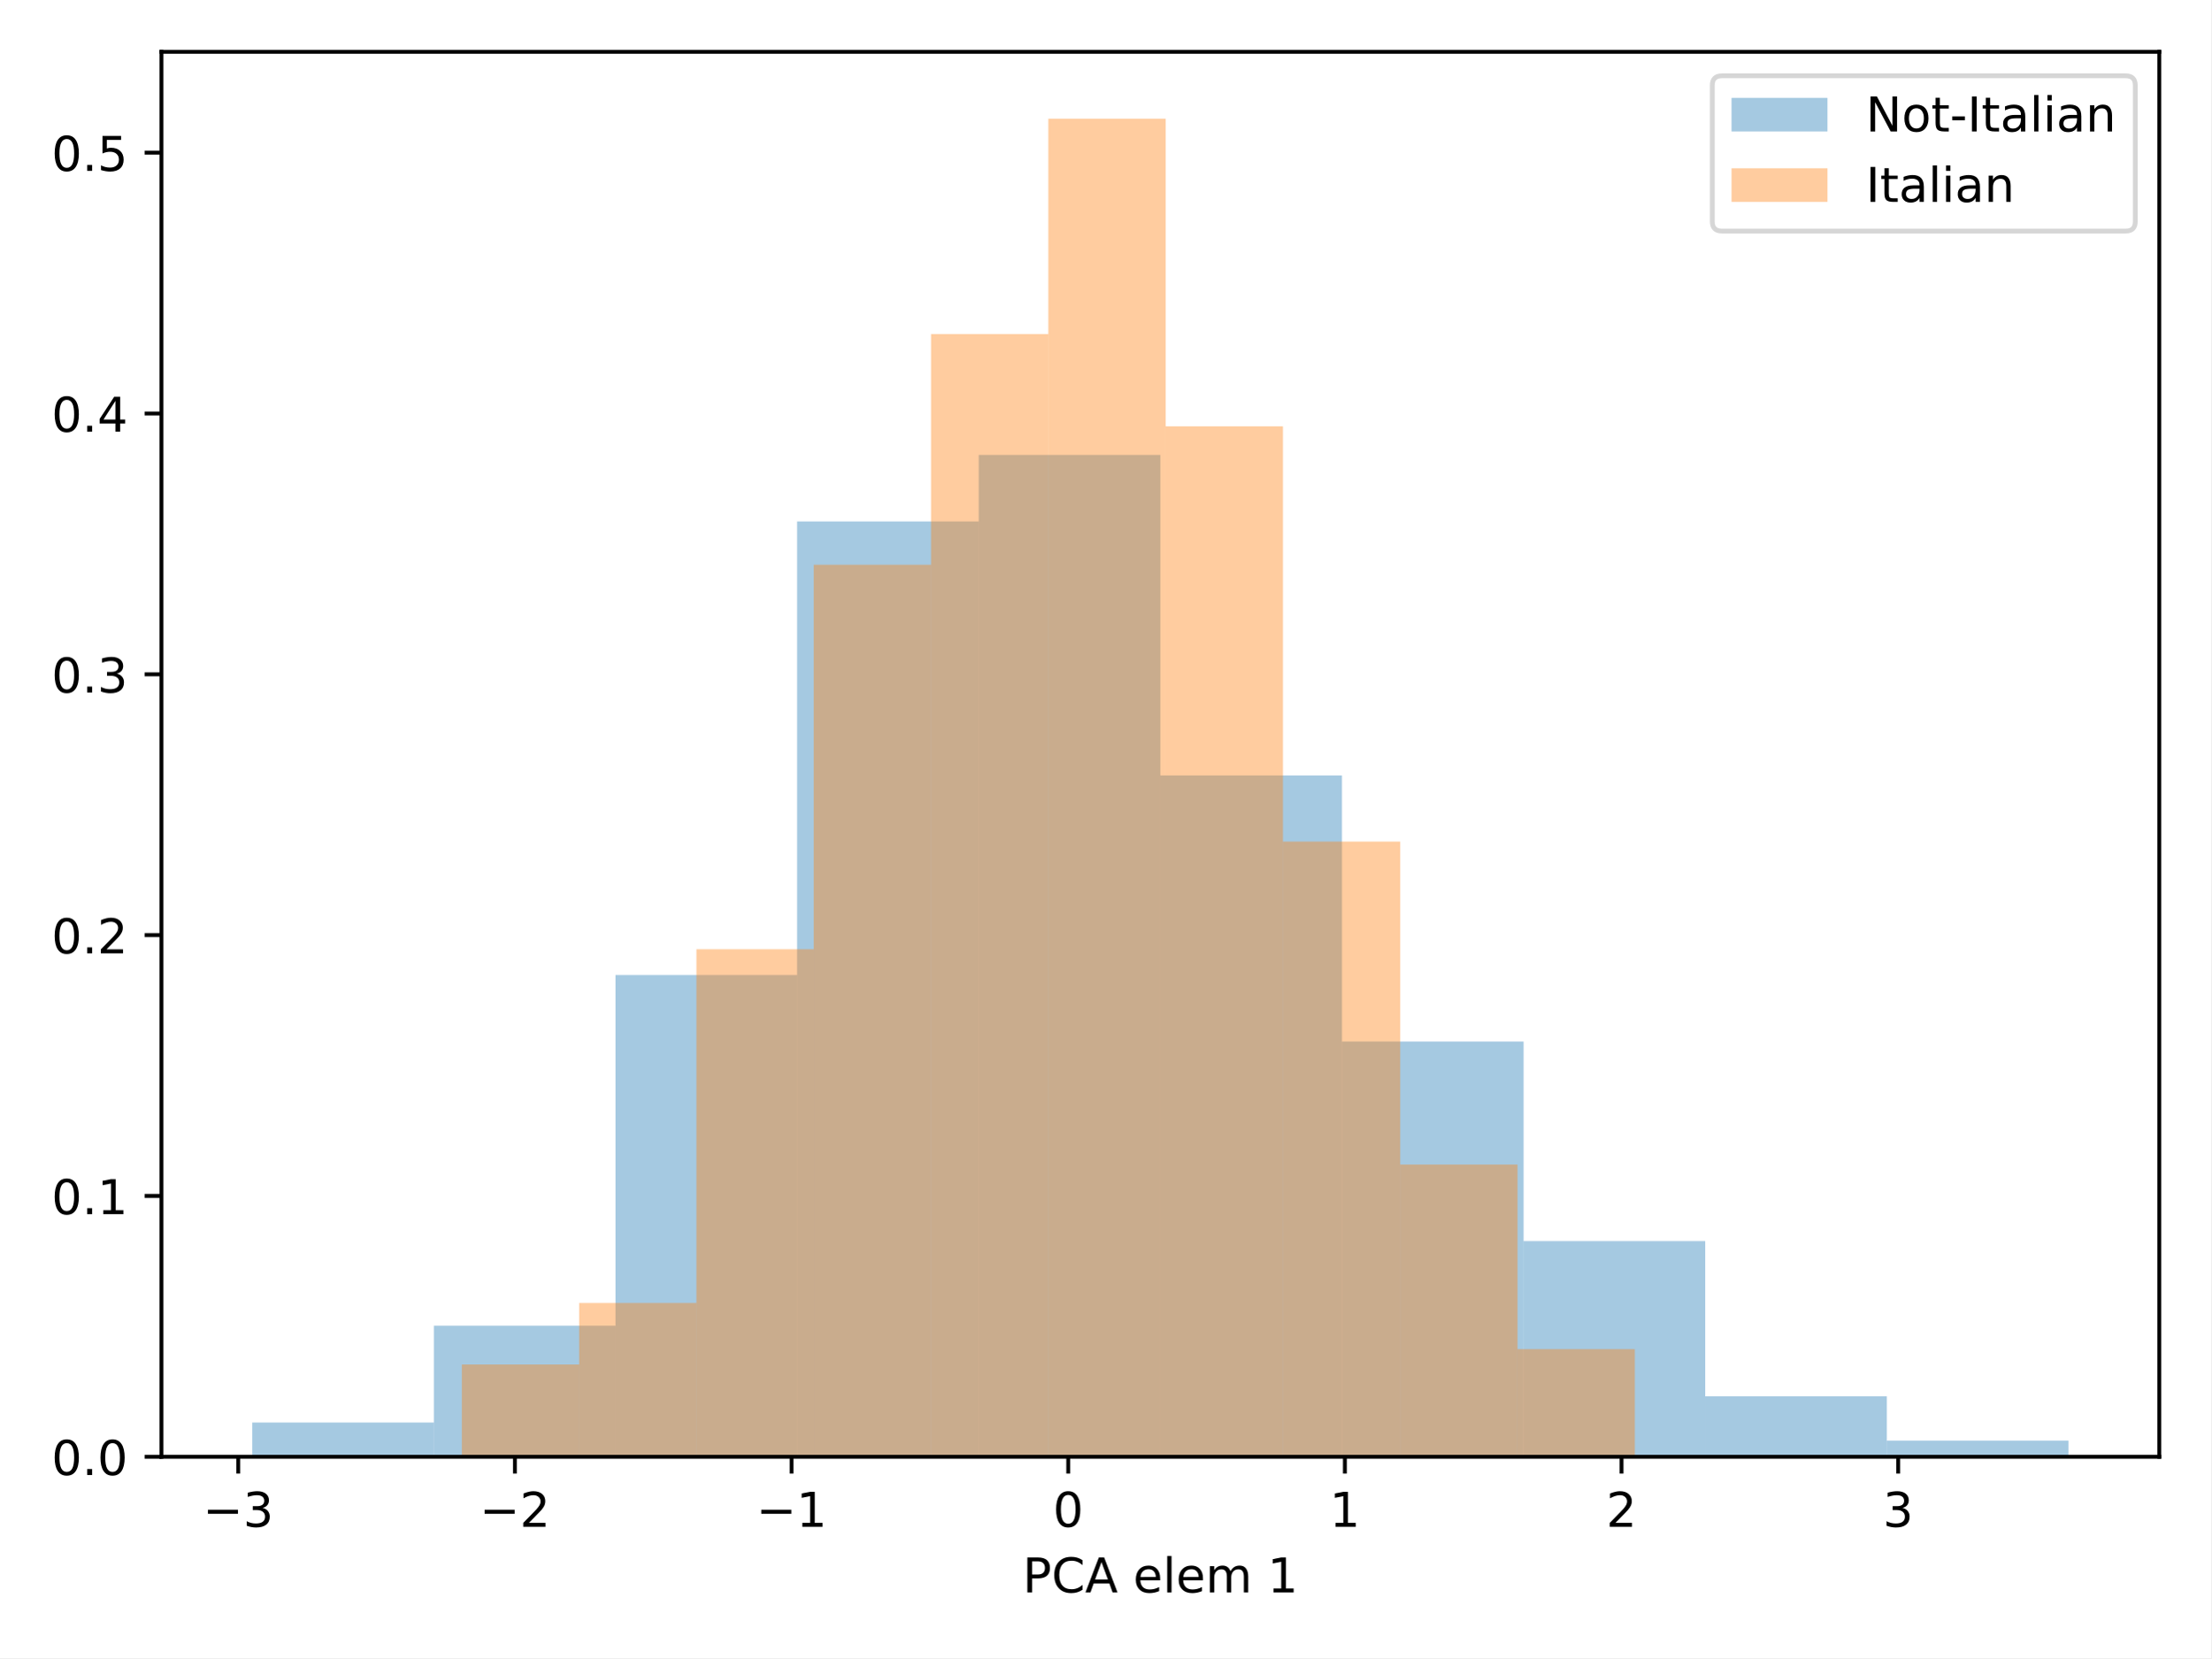
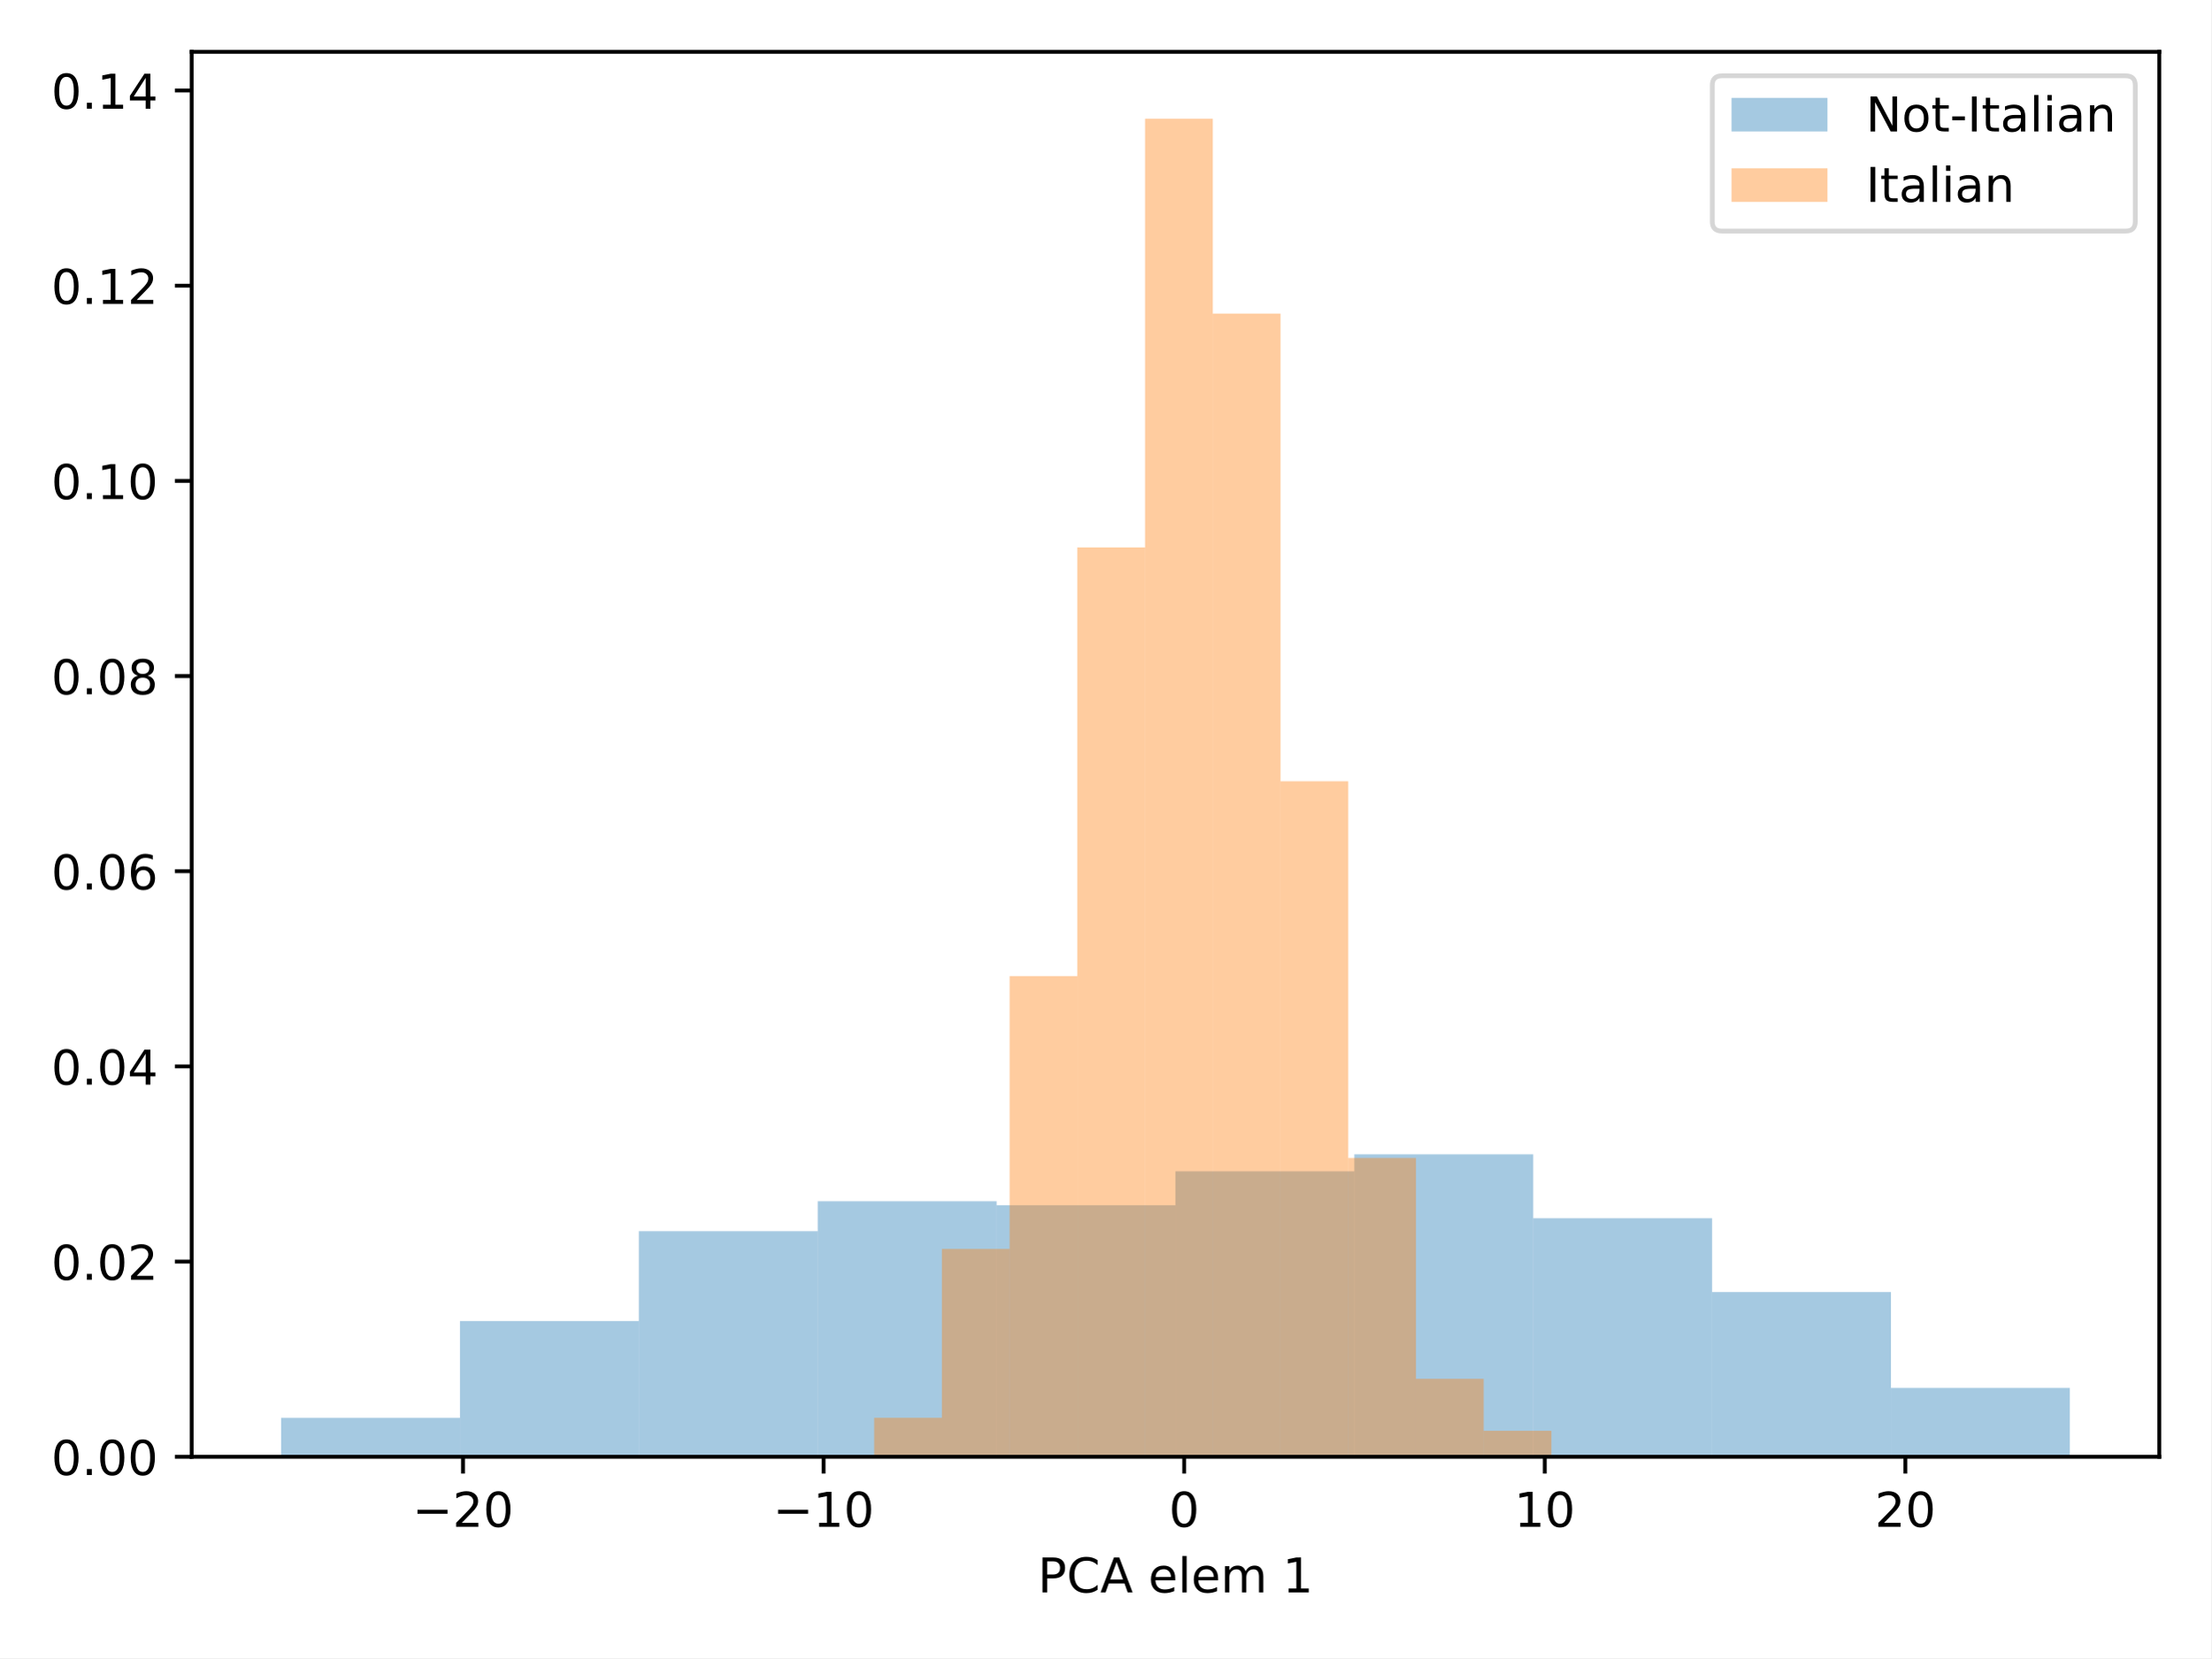
<svg xmlns="http://www.w3.org/2000/svg" xmlns:xlink="http://www.w3.org/1999/xlink" width="460.8pt" height="345.6pt" viewBox="0 0 460.8 345.6" version="1.1">
  <defs>
    <style type="text/css">*{stroke-linejoin: round; stroke-linecap: butt}</style>
  </defs>
  <g id="figure_1">
    <g id="patch_1">
      <path d="M 0 345.6  L 460.8 345.6  L 460.8 0  L 0 0  z " style="fill: #ffffff" />
    </g>
    <g id="axes_1">
      <g id="patch_2">
-         <path d="M 33.64 303.64  L 450 303.64  L 450 10.8  L 33.64 10.8  z " style="fill: #ffffff" />
+         <path d="M 39.94 303.64  L 450 303.64  L 450 10.8  L 39.94 10.8  z " style="fill: #ffffff" />
      </g>
      <g id="patch_3">
-         <path d="M 52.565 303.64  L 90.416 303.64  L 90.416 296.497  L 52.565 296.497  z " clip-path="url(#p12274341e9)" style="fill: #1f77b4; opacity: 0.4" />
+         <path d="M 58.579 303.64  L 95.857 303.64  L 95.857 295.526  L 58.579 295.526  z " clip-path="url(#pe27d72199f)" style="fill: #1f77b4; opacity: 0.4" />
      </g>
      <g id="patch_4">
-         <path d="M 90.416 303.64  L 128.267 303.64  L 128.267 276.329  L 90.416 276.329  z " clip-path="url(#p12274341e9)" style="fill: #1f77b4; opacity: 0.4" />
+         <path d="M 95.857 303.64  L 133.135 303.64  L 133.135 275.345  L 95.857 275.345  z " clip-path="url(#pe27d72199f)" style="fill: #1f77b4; opacity: 0.4" />
      </g>
      <g id="patch_5">
-         <path d="M 128.267 303.64  L 166.118 303.64  L 166.118 203.221  L 128.267 203.221  z " clip-path="url(#p12274341e9)" style="fill: #1f77b4; opacity: 0.4" />
+         <path d="M 133.135 303.64  L 170.414 303.64  L 170.414 256.62  L 133.135 256.62  z " clip-path="url(#pe27d72199f)" style="fill: #1f77b4; opacity: 0.4" />
      </g>
      <g id="patch_6">
-         <path d="M 166.118 303.64  L 203.969 303.64  L 203.969 108.684  L 166.118 108.684  z " clip-path="url(#p12274341e9)" style="fill: #1f77b4; opacity: 0.4" />
+         <path d="M 170.414 303.64  L 207.692 303.64  L 207.692 250.378  L 170.414 250.378  z " clip-path="url(#pe27d72199f)" style="fill: #1f77b4; opacity: 0.4" />
      </g>
      <g id="patch_7">
-         <path d="M 203.969 303.64  L 241.82 303.64  L 241.82 94.819  L 203.969 94.819  z " clip-path="url(#p12274341e9)" style="fill: #1f77b4; opacity: 0.4" />
+         <path d="M 207.692 303.64  L 244.97 303.64  L 244.97 251.21  L 207.692 251.21  z " clip-path="url(#pe27d72199f)" style="fill: #1f77b4; opacity: 0.4" />
      </g>
      <g id="patch_8">
-         <path d="M 241.82 303.64  L 279.671 303.64  L 279.671 161.625  L 241.82 161.625  z " clip-path="url(#p12274341e9)" style="fill: #1f77b4; opacity: 0.4" />
+         <path d="M 244.97 303.64  L 282.248 303.64  L 282.248 244.137  L 244.97 244.137  z " clip-path="url(#pe27d72199f)" style="fill: #1f77b4; opacity: 0.4" />
      </g>
      <g id="patch_9">
-         <path d="M 279.671 303.64  L 317.522 303.64  L 317.522 217.086  L 279.671 217.086  z " clip-path="url(#p12274341e9)" style="fill: #1f77b4; opacity: 0.4" />
+         <path d="M 282.248 303.64  L 319.526 303.64  L 319.526 240.6  L 282.248 240.6  z " clip-path="url(#pe27d72199f)" style="fill: #1f77b4; opacity: 0.4" />
      </g>
      <g id="patch_10">
-         <path d="M 317.522 303.64  L 355.373 303.64  L 355.373 258.683  L 317.522 258.683  z " clip-path="url(#p12274341e9)" style="fill: #1f77b4; opacity: 0.4" />
+         <path d="M 319.526 303.64  L 356.805 303.64  L 356.805 253.915  L 319.526 253.915  z " clip-path="url(#pe27d72199f)" style="fill: #1f77b4; opacity: 0.4" />
      </g>
      <g id="patch_11">
-         <path d="M 355.373 303.64  L 393.224 303.64  L 393.224 291.035  L 355.373 291.035  z " clip-path="url(#p12274341e9)" style="fill: #1f77b4; opacity: 0.4" />
+         <path d="M 356.805 303.64  L 394.083 303.64  L 394.083 269.311  L 356.805 269.311  z " clip-path="url(#pe27d72199f)" style="fill: #1f77b4; opacity: 0.4" />
      </g>
      <g id="patch_12">
-         <path d="M 393.224 303.64  L 431.075 303.64  L 431.075 300.279  L 393.224 300.279  z " clip-path="url(#p12274341e9)" style="fill: #1f77b4; opacity: 0.4" />
+         <path d="M 394.083 303.64  L 431.361 303.64  L 431.361 289.284  L 394.083 289.284  z " clip-path="url(#pe27d72199f)" style="fill: #1f77b4; opacity: 0.4" />
      </g>
      <g id="patch_13">
-         <path d="M 96.247 303.64  L 120.693 303.64  L 120.693 284.406  L 96.247 284.406  z " clip-path="url(#p12274341e9)" style="fill: #ff7f0e; opacity: 0.4" />
+         <path d="M 182.178 303.64  L 196.292 303.64  L 196.292 295.517  L 182.178 295.517  z " clip-path="url(#pe27d72199f)" style="fill: #ff7f0e; opacity: 0.4" />
      </g>
      <g id="patch_14">
-         <path d="M 120.693 303.64  L 145.138 303.64  L 145.138 271.583  L 120.693 271.583  z " clip-path="url(#p12274341e9)" style="fill: #ff7f0e; opacity: 0.4" />
+         <path d="M 196.292 303.64  L 210.406 303.64  L 210.406 260.316  L 196.292 260.316  z " clip-path="url(#pe27d72199f)" style="fill: #ff7f0e; opacity: 0.4" />
      </g>
      <g id="patch_15">
-         <path d="M 145.138 303.64  L 169.584 303.64  L 169.584 197.852  L 145.138 197.852  z " clip-path="url(#p12274341e9)" style="fill: #ff7f0e; opacity: 0.4" />
+         <path d="M 210.406 303.64  L 224.52 303.64  L 224.52 203.454  L 210.406 203.454  z " clip-path="url(#pe27d72199f)" style="fill: #ff7f0e; opacity: 0.4" />
      </g>
      <g id="patch_16">
-         <path d="M 169.584 303.64  L 194.029 303.64  L 194.029 117.71  L 169.584 117.71  z " clip-path="url(#p12274341e9)" style="fill: #ff7f0e; opacity: 0.4" />
+         <path d="M 224.52 303.64  L 238.634 303.64  L 238.634 114.1  L 224.52 114.1  z " clip-path="url(#pe27d72199f)" style="fill: #ff7f0e; opacity: 0.4" />
      </g>
      <g id="patch_17">
-         <path d="M 194.029 303.64  L 218.475 303.64  L 218.475 69.624  L 194.029 69.624  z " clip-path="url(#p12274341e9)" style="fill: #ff7f0e; opacity: 0.4" />
+         <path d="M 238.634 303.64  L 252.748 303.64  L 252.748 24.745  L 238.634 24.745  z " clip-path="url(#pe27d72199f)" style="fill: #ff7f0e; opacity: 0.4" />
      </g>
      <g id="patch_18">
-         <path d="M 218.475 303.64  L 242.92 303.64  L 242.92 24.745  L 218.475 24.745  z " clip-path="url(#p12274341e9)" style="fill: #ff7f0e; opacity: 0.4" />
+         <path d="M 252.748 303.64  L 266.862 303.64  L 266.862 65.361  L 252.748 65.361  z " clip-path="url(#pe27d72199f)" style="fill: #ff7f0e; opacity: 0.4" />
      </g>
      <g id="patch_19">
-         <path d="M 242.92 303.64  L 267.366 303.64  L 267.366 88.859  L 242.92 88.859  z " clip-path="url(#p12274341e9)" style="fill: #ff7f0e; opacity: 0.4" />
+         <path d="M 266.862 303.64  L 280.976 303.64  L 280.976 162.839  L 266.862 162.839  z " clip-path="url(#pe27d72199f)" style="fill: #ff7f0e; opacity: 0.4" />
      </g>
      <g id="patch_20">
-         <path d="M 267.366 303.64  L 291.811 303.64  L 291.811 175.412  L 267.366 175.412  z " clip-path="url(#p12274341e9)" style="fill: #ff7f0e; opacity: 0.4" />
+         <path d="M 280.976 303.64  L 295.09 303.64  L 295.09 241.362  L 280.976 241.362  z " clip-path="url(#pe27d72199f)" style="fill: #ff7f0e; opacity: 0.4" />
      </g>
      <g id="patch_21">
-         <path d="M 291.811 303.64  L 316.257 303.64  L 316.257 242.732  L 291.811 242.732  z " clip-path="url(#p12274341e9)" style="fill: #ff7f0e; opacity: 0.4" />
+         <path d="M 295.09 303.64  L 309.205 303.64  L 309.205 287.394  L 295.09 287.394  z " clip-path="url(#pe27d72199f)" style="fill: #ff7f0e; opacity: 0.4" />
      </g>
      <g id="patch_22">
-         <path d="M 316.257 303.64  L 340.702 303.64  L 340.702 281.2  L 316.257 281.2  z " clip-path="url(#p12274341e9)" style="fill: #ff7f0e; opacity: 0.4" />
+         <path d="M 309.205 303.64  L 323.319 303.64  L 323.319 298.225  L 309.205 298.225  z " clip-path="url(#pe27d72199f)" style="fill: #ff7f0e; opacity: 0.4" />
      </g>
      <g id="matplotlib.axis_1">
        <g id="xtick_1">
          <g id="line2d_1">
            <defs>
-               <path id="m797d9defd5" d="M 0 0  L 0 3.5  " style="stroke: #000000; stroke-width: 0.8" />
+               <path id="m71a6b7f8a8" d="M 0 0  L 0 3.5  " style="stroke: #000000; stroke-width: 0.8" />
            </defs>
            <g>
-               <use xlink:href="#m797d9defd5" x="49.646" y="303.64" style="stroke: #000000; stroke-width: 0.8" />
+               <use xlink:href="#m71a6b7f8a8" x="96.488" y="303.64" style="stroke: #000000; stroke-width: 0.8" />
            </g>
          </g>
          <g id="text_1">
-             <g transform="translate(42.27496 318.2384) scale(0.1 -0.1)">
+             <g transform="translate(85.9361 318.2384) scale(0.1 -0.1)">
              <defs>
                <path id="DejaVuSans-2212" d="M 678 2272  L 4684 2272  L 4684 1741  L 678 1741  L 678 2272  z " transform="scale(0.015625)" />
-                 <path id="DejaVuSans-33" d="M 2597 2516  Q 3050 2419 3304 2112  Q 3559 1806 3559 1356  Q 3559 666 3084 287  Q 2609 -91 1734 -91  Q 1441 -91 1130 -33  Q 819 25 488 141  L 488 750  Q 750 597 1062 519  Q 1375 441 1716 441  Q 2309 441 2620 675  Q 2931 909 2931 1356  Q 2931 1769 2642 2001  Q 2353 2234 1838 2234  L 1294 2234  L 1294 2753  L 1863 2753  Q 2328 2753 2575 2939  Q 2822 3125 2822 3475  Q 2822 3834 2567 4026  Q 2313 4219 1838 4219  Q 1578 4219 1281 4162  Q 984 4106 628 3988  L 628 4550  Q 988 4650 1302 4700  Q 1616 4750 1894 4750  Q 2613 4750 3031 4423  Q 3450 4097 3450 3541  Q 3450 3153 3228 2886  Q 3006 2619 2597 2516  z " transform="scale(0.015625)" />
+                 <path id="DejaVuSans-32" d="M 1228 531  L 3431 531  L 3431 0  L 469 0  L 469 531  Q 828 903 1448 1529  Q 2069 2156 2228 2338  Q 2531 2678 2651 2914  Q 2772 3150 2772 3378  Q 2772 3750 2511 3984  Q 2250 4219 1831 4219  Q 1534 4219 1204 4116  Q 875 4013 500 3803  L 500 4441  Q 881 4594 1212 4672  Q 1544 4750 1819 4750  Q 2544 4750 2975 4387  Q 3406 4025 3406 3419  Q 3406 3131 3298 2873  Q 3191 2616 2906 2266  Q 2828 2175 2409 1742  Q 1991 1309 1228 531  z " transform="scale(0.015625)" />
+                 <path id="DejaVuSans-30" d="M 2034 4250  Q 1547 4250 1301 3770  Q 1056 3291 1056 2328  Q 1056 1369 1301 889  Q 1547 409 2034 409  Q 2525 409 2770 889  Q 3016 1369 3016 2328  Q 3016 3291 2770 3770  Q 2525 4250 2034 4250  z M 2034 4750  Q 2819 4750 3233 4129  Q 3647 3509 3647 2328  Q 3647 1150 3233 529  Q 2819 -91 2034 -91  Q 1250 -91 836 529  Q 422 1150 422 2328  Q 422 3509 836 4129  Q 1250 4750 2034 4750  z " transform="scale(0.015625)" />
              </defs>
              <use xlink:href="#DejaVuSans-2212" />
-               <use xlink:href="#DejaVuSans-33" x="83.789" />
+               <use xlink:href="#DejaVuSans-32" x="83.789" />
+               <use xlink:href="#DejaVuSans-30" x="147.412" />
            </g>
          </g>
        </g>
        <g id="xtick_2">
          <g id="line2d_2">
            <g>
-               <use xlink:href="#m797d9defd5" x="107.304" y="303.64" style="stroke: #000000; stroke-width: 0.8" />
+               <use xlink:href="#m71a6b7f8a8" x="171.638" y="303.64" style="stroke: #000000; stroke-width: 0.8" />
            </g>
          </g>
          <g id="text_2">
-             <g transform="translate(99.93296 318.2384) scale(0.1 -0.1)">
-               <defs>
-                 <path id="DejaVuSans-32" d="M 1228 531  L 3431 531  L 3431 0  L 469 0  L 469 531  Q 828 903 1448 1529  Q 2069 2156 2228 2338  Q 2531 2678 2651 2914  Q 2772 3150 2772 3378  Q 2772 3750 2511 3984  Q 2250 4219 1831 4219  Q 1534 4219 1204 4116  Q 875 4013 500 3803  L 500 4441  Q 881 4594 1212 4672  Q 1544 4750 1819 4750  Q 2544 4750 2975 4387  Q 3406 4025 3406 3419  Q 3406 3131 3298 2873  Q 3191 2616 2906 2266  Q 2828 2175 2409 1742  Q 1991 1309 1228 531  z " transform="scale(0.015625)" />
+             <g transform="translate(161.0861 318.2384) scale(0.1 -0.1)">
+               <defs>
+                 <path id="DejaVuSans-31" d="M 794 531  L 1825 531  L 1825 4091  L 703 3866  L 703 4441  L 1819 4666  L 2450 4666  L 2450 531  L 3481 531  L 3481 0  L 794 0  L 794 531  z " transform="scale(0.015625)" />
              </defs>
              <use xlink:href="#DejaVuSans-2212" />
-               <use xlink:href="#DejaVuSans-32" x="83.789" />
+               <use xlink:href="#DejaVuSans-31" x="83.789" />
+               <use xlink:href="#DejaVuSans-30" x="147.412" />
            </g>
          </g>
        </g>
        <g id="xtick_3">
          <g id="line2d_3">
            <g>
-               <use xlink:href="#m797d9defd5" x="164.962" y="303.64" style="stroke: #000000; stroke-width: 0.8" />
+               <use xlink:href="#m71a6b7f8a8" x="246.788" y="303.64" style="stroke: #000000; stroke-width: 0.8" />
            </g>
          </g>
          <g id="text_3">
-             <g transform="translate(157.591 318.2384) scale(0.1 -0.1)">
-               <defs>
-                 <path id="DejaVuSans-31" d="M 794 531  L 1825 531  L 1825 4091  L 703 3866  L 703 4441  L 1819 4666  L 2450 4666  L 2450 531  L 3481 531  L 3481 0  L 794 0  L 794 531  z " transform="scale(0.015625)" />
-               </defs>
-               <use xlink:href="#DejaVuSans-2212" />
-               <use xlink:href="#DejaVuSans-31" x="83.789" />
+             <g transform="translate(243.6072 318.2384) scale(0.1 -0.1)">
+               <use xlink:href="#DejaVuSans-30" />
            </g>
          </g>
        </g>
        <g id="xtick_4">
          <g id="line2d_4">
            <g>
-               <use xlink:href="#m797d9defd5" x="222.62" y="303.64" style="stroke: #000000; stroke-width: 0.8" />
+               <use xlink:href="#m71a6b7f8a8" x="321.938" y="303.64" style="stroke: #000000; stroke-width: 0.8" />
            </g>
          </g>
          <g id="text_4">
-             <g transform="translate(219.4388 318.2384) scale(0.1 -0.1)">
-               <defs>
-                 <path id="DejaVuSans-30" d="M 2034 4250  Q 1547 4250 1301 3770  Q 1056 3291 1056 2328  Q 1056 1369 1301 889  Q 1547 409 2034 409  Q 2525 409 2770 889  Q 3016 1369 3016 2328  Q 3016 3291 2770 3770  Q 2525 4250 2034 4250  z M 2034 4750  Q 2819 4750 3233 4129  Q 3647 3509 3647 2328  Q 3647 1150 3233 529  Q 2819 -91 2034 -91  Q 1250 -91 836 529  Q 422 1150 422 2328  Q 422 3509 836 4129  Q 1250 4750 2034 4750  z " transform="scale(0.015625)" />
-               </defs>
-               <use xlink:href="#DejaVuSans-30" />
+             <g transform="translate(315.576 318.2384) scale(0.1 -0.1)">
+               <use xlink:href="#DejaVuSans-31" />
+               <use xlink:href="#DejaVuSans-30" x="63.623" />
            </g>
          </g>
        </g>
        <g id="xtick_5">
          <g id="line2d_5">
            <g>
-               <use xlink:href="#m797d9defd5" x="280.278" y="303.64" style="stroke: #000000; stroke-width: 0.8" />
+               <use xlink:href="#m71a6b7f8a8" x="397.089" y="303.64" style="stroke: #000000; stroke-width: 0.8" />
            </g>
          </g>
          <g id="text_5">
-             <g transform="translate(277.0968 318.2384) scale(0.1 -0.1)">
-               <use xlink:href="#DejaVuSans-31" />
-             </g>
-           </g>
-         </g>
-         <g id="xtick_6">
-           <g id="line2d_6">
-             <g>
-               <use xlink:href="#m797d9defd5" x="337.936" y="303.64" style="stroke: #000000; stroke-width: 0.8" />
-             </g>
-           </g>
-           <g id="text_6">
-             <g transform="translate(334.7548 318.2384) scale(0.1 -0.1)">
+             <g transform="translate(390.726 318.2384) scale(0.1 -0.1)">
              <use xlink:href="#DejaVuSans-32" />
-             </g>
-           </g>
-         </g>
-         <g id="xtick_7">
-           <g id="line2d_7">
-             <g>
-               <use xlink:href="#m797d9defd5" x="395.594" y="303.64" style="stroke: #000000; stroke-width: 0.8" />
-             </g>
-           </g>
-           <g id="text_7">
-             <g transform="translate(392.4128 318.2384) scale(0.1 -0.1)">
-               <use xlink:href="#DejaVuSans-33" />
-             </g>
-           </g>
-         </g>
-         <g id="text_8">
-           <g transform="translate(213.1216 331.9166) scale(0.1 -0.1)">
+               <use xlink:href="#DejaVuSans-30" x="63.623" />
+             </g>
+           </g>
+         </g>
+         <g id="text_6">
+           <g transform="translate(216.2716 331.9166) scale(0.1 -0.1)">
            <defs>
              <path id="DejaVuSans-50" d="M 1259 4147  L 1259 2394  L 2053 2394  Q 2494 2394 2734 2622  Q 2975 2850 2975 3272  Q 2975 3691 2734 3919  Q 2494 4147 2053 4147  L 1259 4147  z M 628 4666  L 2053 4666  Q 2838 4666 3239 4311  Q 3641 3956 3641 3272  Q 3641 2581 3239 2228  Q 2838 1875 2053 1875  L 1259 1875  L 1259 0  L 628 0  L 628 4666  z " transform="scale(0.015625)" />
              <path id="DejaVuSans-43" d="M 4122 4306  L 4122 3641  Q 3803 3938 3442 4084  Q 3081 4231 2675 4231  Q 1875 4231 1450 3742  Q 1025 3253 1025 2328  Q 1025 1406 1450 917  Q 1875 428 2675 428  Q 3081 428 3442 575  Q 3803 722 4122 1019  L 4122 359  Q 3791 134 3420 21  Q 3050 -91 2638 -91  Q 1578 -91 968 557  Q 359 1206 359 2328  Q 359 3453 968 4101  Q 1578 4750 2638 4750  Q 3056 4750 3426 4639  Q 3797 4528 4122 4306  z " transform="scale(0.015625)" />
              <path id="DejaVuSans-41" d="M 2188 4044  L 1331 1722  L 3047 1722  L 2188 4044  z M 1831 4666  L 2547 4666  L 4325 0  L 3669 0  L 3244 1197  L 1141 1197  L 716 0  L 50 0  L 1831 4666  z " transform="scale(0.015625)" />
              <path id="DejaVuSans-20" transform="scale(0.015625)" />
              <path id="DejaVuSans-65" d="M 3597 1894  L 3597 1613  L 953 1613  Q 991 1019 1311 708  Q 1631 397 2203 397  Q 2534 397 2845 478  Q 3156 559 3463 722  L 3463 178  Q 3153 47 2828 -22  Q 2503 -91 2169 -91  Q 1331 -91 842 396  Q 353 884 353 1716  Q 353 2575 817 3079  Q 1281 3584 2069 3584  Q 2775 3584 3186 3129  Q 3597 2675 3597 1894  z M 3022 2063  Q 3016 2534 2758 2815  Q 2500 3097 2075 3097  Q 1594 3097 1305 2825  Q 1016 2553 972 2059  L 3022 2063  z " transform="scale(0.015625)" />
              <path id="DejaVuSans-6c" d="M 603 4863  L 1178 4863  L 1178 0  L 603 0  L 603 4863  z " transform="scale(0.015625)" />
              <path id="DejaVuSans-6d" d="M 3328 2828  Q 3544 3216 3844 3400  Q 4144 3584 4550 3584  Q 5097 3584 5394 3201  Q 5691 2819 5691 2113  L 5691 0  L 5113 0  L 5113 2094  Q 5113 2597 4934 2840  Q 4756 3084 4391 3084  Q 3944 3084 3684 2787  Q 3425 2491 3425 1978  L 3425 0  L 2847 0  L 2847 2094  Q 2847 2600 2669 2842  Q 2491 3084 2119 3084  Q 1678 3084 1418 2786  Q 1159 2488 1159 1978  L 1159 0  L 581 0  L 581 3500  L 1159 3500  L 1159 2956  Q 1356 3278 1631 3431  Q 1906 3584 2284 3584  Q 2666 3584 2933 3390  Q 3200 3197 3328 2828  z " transform="scale(0.015625)" />
            </defs>
            <use xlink:href="#DejaVuSans-50" />
            <use xlink:href="#DejaVuSans-43" x="60.303" />
            <use xlink:href="#DejaVuSans-41" x="130.127" />
            <use xlink:href="#DejaVuSans-20" x="198.535" />
            <use xlink:href="#DejaVuSans-65" x="230.322" />
            <use xlink:href="#DejaVuSans-6c" x="291.846" />
            <use xlink:href="#DejaVuSans-65" x="319.629" />
            <use xlink:href="#DejaVuSans-6d" x="381.152" />
            <use xlink:href="#DejaVuSans-20" x="478.564" />
            <use xlink:href="#DejaVuSans-31" x="510.352" />
          </g>
        </g>
      </g>
      <g id="matplotlib.axis_2">
        <g id="ytick_1">
+           <g id="line2d_6">
+             <defs>
+               <path id="m6aa24b71df" d="M 0 0  L -3.5 0  " style="stroke: #000000; stroke-width: 0.8" />
+             </defs>
+             <g>
+               <use xlink:href="#m6aa24b71df" x="39.94" y="303.64" style="stroke: #000000; stroke-width: 0.8" />
+             </g>
+           </g>
+           <g id="text_7">
+             <g transform="translate(10.67437 307.4392) scale(0.1 -0.1)">
+               <defs>
+                 <path id="DejaVuSans-2e" d="M 684 794  L 1344 794  L 1344 0  L 684 0  L 684 794  z " transform="scale(0.015625)" />
+               </defs>
+               <use xlink:href="#DejaVuSans-30" />
+               <use xlink:href="#DejaVuSans-2e" x="63.623" />
+               <use xlink:href="#DejaVuSans-30" x="95.41" />
+               <use xlink:href="#DejaVuSans-30" x="159.033" />
+             </g>
+           </g>
+         </g>
+         <g id="ytick_2">
+           <g id="line2d_7">
+             <g>
+               <use xlink:href="#m6aa24b71df" x="39.94" y="262.957" style="stroke: #000000; stroke-width: 0.8" />
+             </g>
+           </g>
+           <g id="text_8">
+             <g transform="translate(10.67437 266.7558) scale(0.1 -0.1)">
+               <use xlink:href="#DejaVuSans-30" />
+               <use xlink:href="#DejaVuSans-2e" x="63.623" />
+               <use xlink:href="#DejaVuSans-30" x="95.41" />
+               <use xlink:href="#DejaVuSans-32" x="159.033" />
+             </g>
+           </g>
+         </g>
+         <g id="ytick_3">
          <g id="line2d_8">
-             <defs>
-               <path id="m85309f00c6" d="M 0 0  L -3.5 0  " style="stroke: #000000; stroke-width: 0.8" />
-             </defs>
-             <g>
-               <use xlink:href="#m85309f00c6" x="33.64" y="303.64" style="stroke: #000000; stroke-width: 0.8" />
+             <g>
+               <use xlink:href="#m6aa24b71df" x="39.94" y="222.273" style="stroke: #000000; stroke-width: 0.8" />
            </g>
          </g>
          <g id="text_9">
-             <g transform="translate(10.73687 307.4392) scale(0.1 -0.1)">
-               <defs>
-                 <path id="DejaVuSans-2e" d="M 684 794  L 1344 794  L 1344 0  L 684 0  L 684 794  z " transform="scale(0.015625)" />
-               </defs>
-               <use xlink:href="#DejaVuSans-30" />
-               <use xlink:href="#DejaVuSans-2e" x="63.623" />
-               <use xlink:href="#DejaVuSans-30" x="95.41" />
-             </g>
-           </g>
-         </g>
-         <g id="ytick_2">
+             <g transform="translate(10.67437 226.0723) scale(0.1 -0.1)">
+               <defs>
+                 <path id="DejaVuSans-34" d="M 2419 4116  L 825 1625  L 2419 1625  L 2419 4116  z M 2253 4666  L 3047 4666  L 3047 1625  L 3713 1625  L 3713 1100  L 3047 1100  L 3047 0  L 2419 0  L 2419 1100  L 313 1100  L 313 1709  L 2253 4666  z " transform="scale(0.015625)" />
+               </defs>
+               <use xlink:href="#DejaVuSans-30" />
+               <use xlink:href="#DejaVuSans-2e" x="63.623" />
+               <use xlink:href="#DejaVuSans-30" x="95.41" />
+               <use xlink:href="#DejaVuSans-34" x="159.033" />
+             </g>
+           </g>
+         </g>
+         <g id="ytick_4">
          <g id="line2d_9">
            <g>
-               <use xlink:href="#m85309f00c6" x="33.64" y="249.275" style="stroke: #000000; stroke-width: 0.8" />
+               <use xlink:href="#m6aa24b71df" x="39.94" y="181.59" style="stroke: #000000; stroke-width: 0.8" />
            </g>
          </g>
          <g id="text_10">
-             <g transform="translate(10.73687 253.074) scale(0.1 -0.1)">
+             <g transform="translate(10.67437 185.3888) scale(0.1 -0.1)">
+               <defs>
+                 <path id="DejaVuSans-36" d="M 2113 2584  Q 1688 2584 1439 2293  Q 1191 2003 1191 1497  Q 1191 994 1439 701  Q 1688 409 2113 409  Q 2538 409 2786 701  Q 3034 994 3034 1497  Q 3034 2003 2786 2293  Q 2538 2584 2113 2584  z M 3366 4563  L 3366 3988  Q 3128 4100 2886 4159  Q 2644 4219 2406 4219  Q 1781 4219 1451 3797  Q 1122 3375 1075 2522  Q 1259 2794 1537 2939  Q 1816 3084 2150 3084  Q 2853 3084 3261 2657  Q 3669 2231 3669 1497  Q 3669 778 3244 343  Q 2819 -91 2113 -91  Q 1303 -91 875 529  Q 447 1150 447 2328  Q 447 3434 972 4092  Q 1497 4750 2381 4750  Q 2619 4750 2861 4703  Q 3103 4656 3366 4563  z " transform="scale(0.015625)" />
+               </defs>
+               <use xlink:href="#DejaVuSans-30" />
+               <use xlink:href="#DejaVuSans-2e" x="63.623" />
+               <use xlink:href="#DejaVuSans-30" x="95.41" />
+               <use xlink:href="#DejaVuSans-36" x="159.033" />
+             </g>
+           </g>
+         </g>
+         <g id="ytick_5">
+           <g id="line2d_10">
+             <g>
+               <use xlink:href="#m6aa24b71df" x="39.94" y="140.906" style="stroke: #000000; stroke-width: 0.8" />
+             </g>
+           </g>
+           <g id="text_11">
+             <g transform="translate(10.67437 144.7054) scale(0.1 -0.1)">
+               <defs>
+                 <path id="DejaVuSans-38" d="M 2034 2216  Q 1584 2216 1326 1975  Q 1069 1734 1069 1313  Q 1069 891 1326 650  Q 1584 409 2034 409  Q 2484 409 2743 651  Q 3003 894 3003 1313  Q 3003 1734 2745 1975  Q 2488 2216 2034 2216  z M 1403 2484  Q 997 2584 770 2862  Q 544 3141 544 3541  Q 544 4100 942 4425  Q 1341 4750 2034 4750  Q 2731 4750 3128 4425  Q 3525 4100 3525 3541  Q 3525 3141 3298 2862  Q 3072 2584 2669 2484  Q 3125 2378 3379 2068  Q 3634 1759 3634 1313  Q 3634 634 3220 271  Q 2806 -91 2034 -91  Q 1263 -91 848 271  Q 434 634 434 1313  Q 434 1759 690 2068  Q 947 2378 1403 2484  z M 1172 3481  Q 1172 3119 1398 2916  Q 1625 2713 2034 2713  Q 2441 2713 2670 2916  Q 2900 3119 2900 3481  Q 2900 3844 2670 4047  Q 2441 4250 2034 4250  Q 1625 4250 1398 4047  Q 1172 3844 1172 3481  z " transform="scale(0.015625)" />
+               </defs>
+               <use xlink:href="#DejaVuSans-30" />
+               <use xlink:href="#DejaVuSans-2e" x="63.623" />
+               <use xlink:href="#DejaVuSans-30" x="95.41" />
+               <use xlink:href="#DejaVuSans-38" x="159.033" />
+             </g>
+           </g>
+         </g>
+         <g id="ytick_6">
+           <g id="line2d_11">
+             <g>
+               <use xlink:href="#m6aa24b71df" x="39.94" y="100.223" style="stroke: #000000; stroke-width: 0.8" />
+             </g>
+           </g>
+           <g id="text_12">
+             <g transform="translate(10.67437 104.0219) scale(0.1 -0.1)">
              <use xlink:href="#DejaVuSans-30" />
              <use xlink:href="#DejaVuSans-2e" x="63.623" />
              <use xlink:href="#DejaVuSans-31" x="95.41" />
-             </g>
-           </g>
-         </g>
-         <g id="ytick_3">
-           <g id="line2d_10">
-             <g>
-               <use xlink:href="#m85309f00c6" x="33.64" y="194.91" style="stroke: #000000; stroke-width: 0.8" />
-             </g>
-           </g>
-           <g id="text_11">
-             <g transform="translate(10.73687 198.7087) scale(0.1 -0.1)">
-               <use xlink:href="#DejaVuSans-30" />
-               <use xlink:href="#DejaVuSans-2e" x="63.623" />
-               <use xlink:href="#DejaVuSans-32" x="95.41" />
-             </g>
-           </g>
-         </g>
-         <g id="ytick_4">
-           <g id="line2d_11">
-             <g>
-               <use xlink:href="#m85309f00c6" x="33.64" y="140.544" style="stroke: #000000; stroke-width: 0.8" />
-             </g>
-           </g>
-           <g id="text_12">
-             <g transform="translate(10.73687 144.3435) scale(0.1 -0.1)">
-               <use xlink:href="#DejaVuSans-30" />
-               <use xlink:href="#DejaVuSans-2e" x="63.623" />
-               <use xlink:href="#DejaVuSans-33" x="95.41" />
-             </g>
-           </g>
-         </g>
-         <g id="ytick_5">
+               <use xlink:href="#DejaVuSans-30" x="159.033" />
+             </g>
+           </g>
+         </g>
+         <g id="ytick_7">
          <g id="line2d_12">
            <g>
-               <use xlink:href="#m85309f00c6" x="33.64" y="86.179" style="stroke: #000000; stroke-width: 0.8" />
+               <use xlink:href="#m6aa24b71df" x="39.94" y="59.539" style="stroke: #000000; stroke-width: 0.8" />
            </g>
          </g>
          <g id="text_13">
-             <g transform="translate(10.73687 89.97826) scale(0.1 -0.1)">
-               <defs>
-                 <path id="DejaVuSans-34" d="M 2419 4116  L 825 1625  L 2419 1625  L 2419 4116  z M 2253 4666  L 3047 4666  L 3047 1625  L 3713 1625  L 3713 1100  L 3047 1100  L 3047 0  L 2419 0  L 2419 1100  L 313 1100  L 313 1709  L 2253 4666  z " transform="scale(0.015625)" />
-               </defs>
-               <use xlink:href="#DejaVuSans-30" />
-               <use xlink:href="#DejaVuSans-2e" x="63.623" />
-               <use xlink:href="#DejaVuSans-34" x="95.41" />
-             </g>
-           </g>
-         </g>
-         <g id="ytick_6">
+             <g transform="translate(10.67437 63.33846) scale(0.1 -0.1)">
+               <use xlink:href="#DejaVuSans-30" />
+               <use xlink:href="#DejaVuSans-2e" x="63.623" />
+               <use xlink:href="#DejaVuSans-31" x="95.41" />
+               <use xlink:href="#DejaVuSans-32" x="159.033" />
+             </g>
+           </g>
+         </g>
+         <g id="ytick_8">
          <g id="line2d_13">
            <g>
-               <use xlink:href="#m85309f00c6" x="33.64" y="31.814" style="stroke: #000000; stroke-width: 0.8" />
+               <use xlink:href="#m6aa24b71df" x="39.94" y="18.856" style="stroke: #000000; stroke-width: 0.8" />
            </g>
          </g>
          <g id="text_14">
-             <g transform="translate(10.73687 35.61302) scale(0.1 -0.1)">
-               <defs>
-                 <path id="DejaVuSans-35" d="M 691 4666  L 3169 4666  L 3169 4134  L 1269 4134  L 1269 2991  Q 1406 3038 1543 3061  Q 1681 3084 1819 3084  Q 2600 3084 3056 2656  Q 3513 2228 3513 1497  Q 3513 744 3044 326  Q 2575 -91 1722 -91  Q 1428 -91 1123 -41  Q 819 9 494 109  L 494 744  Q 775 591 1075 516  Q 1375 441 1709 441  Q 2250 441 2565 725  Q 2881 1009 2881 1497  Q 2881 1984 2565 2268  Q 2250 2553 1709 2553  Q 1456 2553 1204 2497  Q 953 2441 691 2322  L 691 4666  z " transform="scale(0.015625)" />
-               </defs>
-               <use xlink:href="#DejaVuSans-30" />
-               <use xlink:href="#DejaVuSans-2e" x="63.623" />
-               <use xlink:href="#DejaVuSans-35" x="95.41" />
+             <g transform="translate(10.67437 22.655) scale(0.1 -0.1)">
+               <use xlink:href="#DejaVuSans-30" />
+               <use xlink:href="#DejaVuSans-2e" x="63.623" />
+               <use xlink:href="#DejaVuSans-31" x="95.41" />
+               <use xlink:href="#DejaVuSans-34" x="159.033" />
            </g>
          </g>
        </g>
      </g>
      <g id="patch_23">
-         <path d="M 33.64 303.64  L 33.64 10.8  " style="fill: none; stroke: #000000; stroke-width: 0.8; stroke-linejoin: miter; stroke-linecap: square" />
+         <path d="M 39.94 303.64  L 39.94 10.8  " style="fill: none; stroke: #000000; stroke-width: 0.8; stroke-linejoin: miter; stroke-linecap: square" />
      </g>
      <g id="patch_24">
        <path d="M 450 303.64  L 450 10.8  " style="fill: none; stroke: #000000; stroke-width: 0.8; stroke-linejoin: miter; stroke-linecap: square" />
      </g>
      <g id="patch_25">
-         <path d="M 33.64 303.64  L 450 303.64  " style="fill: none; stroke: #000000; stroke-width: 0.8; stroke-linejoin: miter; stroke-linecap: square" />
+         <path d="M 39.94 303.64  L 450 303.64  " style="fill: none; stroke: #000000; stroke-width: 0.8; stroke-linejoin: miter; stroke-linecap: square" />
      </g>
      <g id="patch_26">
-         <path d="M 33.64 10.8  L 450 10.8  " style="fill: none; stroke: #000000; stroke-width: 0.8; stroke-linejoin: miter; stroke-linecap: square" />
+         <path d="M 39.94 10.8  L 450 10.8  " style="fill: none; stroke: #000000; stroke-width: 0.8; stroke-linejoin: miter; stroke-linecap: square" />
      </g>
      <g id="legend_1">
        <g id="patch_27">
          <path d="M 358.852 48.156  L 443 48.156  Q 445 48.156 445 46.156  L 445 17.8  Q 445 15.8 443 15.8  L 358.852 15.8  Q 356.852 15.8 356.852 17.8  L 356.852 46.156  Q 356.852 48.156 358.852 48.156  z " style="fill: #ffffff; opacity: 0.8; stroke: #cccccc; stroke-linejoin: miter" />
        </g>
        <g id="patch_28">
          <path d="M 360.852 27.398  L 380.852 27.398  L 380.852 20.398  L 360.852 20.398  z " style="fill: #1f77b4; opacity: 0.4" />
        </g>
        <g id="text_15">
          <g transform="translate(388.8516 27.39844) scale(0.1 -0.1)">
            <defs>
              <path id="DejaVuSans-4e" d="M 628 4666  L 1478 4666  L 3547 763  L 3547 4666  L 4159 4666  L 4159 0  L 3309 0  L 1241 3903  L 1241 0  L 628 0  L 628 4666  z " transform="scale(0.015625)" />
              <path id="DejaVuSans-6f" d="M 1959 3097  Q 1497 3097 1228 2736  Q 959 2375 959 1747  Q 959 1119 1226 758  Q 1494 397 1959 397  Q 2419 397 2687 759  Q 2956 1122 2956 1747  Q 2956 2369 2687 2733  Q 2419 3097 1959 3097  z M 1959 3584  Q 2709 3584 3137 3096  Q 3566 2609 3566 1747  Q 3566 888 3137 398  Q 2709 -91 1959 -91  Q 1206 -91 779 398  Q 353 888 353 1747  Q 353 2609 779 3096  Q 1206 3584 1959 3584  z " transform="scale(0.015625)" />
              <path id="DejaVuSans-74" d="M 1172 4494  L 1172 3500  L 2356 3500  L 2356 3053  L 1172 3053  L 1172 1153  Q 1172 725 1289 603  Q 1406 481 1766 481  L 2356 481  L 2356 0  L 1766 0  Q 1100 0 847 248  Q 594 497 594 1153  L 594 3053  L 172 3053  L 172 3500  L 594 3500  L 594 4494  L 1172 4494  z " transform="scale(0.015625)" />
              <path id="DejaVuSans-2d" d="M 313 2009  L 1997 2009  L 1997 1497  L 313 1497  L 313 2009  z " transform="scale(0.015625)" />
              <path id="DejaVuSans-49" d="M 628 4666  L 1259 4666  L 1259 0  L 628 0  L 628 4666  z " transform="scale(0.015625)" />
              <path id="DejaVuSans-61" d="M 2194 1759  Q 1497 1759 1228 1600  Q 959 1441 959 1056  Q 959 750 1161 570  Q 1363 391 1709 391  Q 2188 391 2477 730  Q 2766 1069 2766 1631  L 2766 1759  L 2194 1759  z M 3341 1997  L 3341 0  L 2766 0  L 2766 531  Q 2569 213 2275 61  Q 1981 -91 1556 -91  Q 1019 -91 701 211  Q 384 513 384 1019  Q 384 1609 779 1909  Q 1175 2209 1959 2209  L 2766 2209  L 2766 2266  Q 2766 2663 2505 2880  Q 2244 3097 1772 3097  Q 1472 3097 1187 3025  Q 903 2953 641 2809  L 641 3341  Q 956 3463 1253 3523  Q 1550 3584 1831 3584  Q 2591 3584 2966 3190  Q 3341 2797 3341 1997  z " transform="scale(0.015625)" />
              <path id="DejaVuSans-69" d="M 603 3500  L 1178 3500  L 1178 0  L 603 0  L 603 3500  z M 603 4863  L 1178 4863  L 1178 4134  L 603 4134  L 603 4863  z " transform="scale(0.015625)" />
              <path id="DejaVuSans-6e" d="M 3513 2113  L 3513 0  L 2938 0  L 2938 2094  Q 2938 2591 2744 2837  Q 2550 3084 2163 3084  Q 1697 3084 1428 2787  Q 1159 2491 1159 1978  L 1159 0  L 581 0  L 581 3500  L 1159 3500  L 1159 2956  Q 1366 3272 1645 3428  Q 1925 3584 2291 3584  Q 2894 3584 3203 3211  Q 3513 2838 3513 2113  z " transform="scale(0.015625)" />
            </defs>
            <use xlink:href="#DejaVuSans-4e" />
            <use xlink:href="#DejaVuSans-6f" x="74.805" />
            <use xlink:href="#DejaVuSans-74" x="135.986" />
            <use xlink:href="#DejaVuSans-2d" x="175.195" />
            <use xlink:href="#DejaVuSans-49" x="211.279" />
            <use xlink:href="#DejaVuSans-74" x="240.771" />
            <use xlink:href="#DejaVuSans-61" x="279.98" />
            <use xlink:href="#DejaVuSans-6c" x="341.26" />
            <use xlink:href="#DejaVuSans-69" x="369.043" />
            <use xlink:href="#DejaVuSans-61" x="396.826" />
            <use xlink:href="#DejaVuSans-6e" x="458.105" />
          </g>
        </g>
        <g id="patch_29">
          <path d="M 360.852 42.077  L 380.852 42.077  L 380.852 35.077  L 360.852 35.077  z " style="fill: #ff7f0e; opacity: 0.4" />
        </g>
        <g id="text_16">
          <g transform="translate(388.8516 42.07656) scale(0.1 -0.1)">
            <use xlink:href="#DejaVuSans-49" />
            <use xlink:href="#DejaVuSans-74" x="29.492" />
            <use xlink:href="#DejaVuSans-61" x="68.701" />
            <use xlink:href="#DejaVuSans-6c" x="129.98" />
            <use xlink:href="#DejaVuSans-69" x="157.764" />
            <use xlink:href="#DejaVuSans-61" x="185.547" />
            <use xlink:href="#DejaVuSans-6e" x="246.826" />
          </g>
        </g>
      </g>
    </g>
  </g>
  <defs>
-     <clipPath id="p12274341e9">
-       <rect x="33.64" y="10.8" width="416.36" height="292.84" />
+     <clipPath id="pe27d72199f">
+       <rect x="39.94" y="10.8" width="410.06" height="292.84" />
    </clipPath>
  </defs>
</svg>
